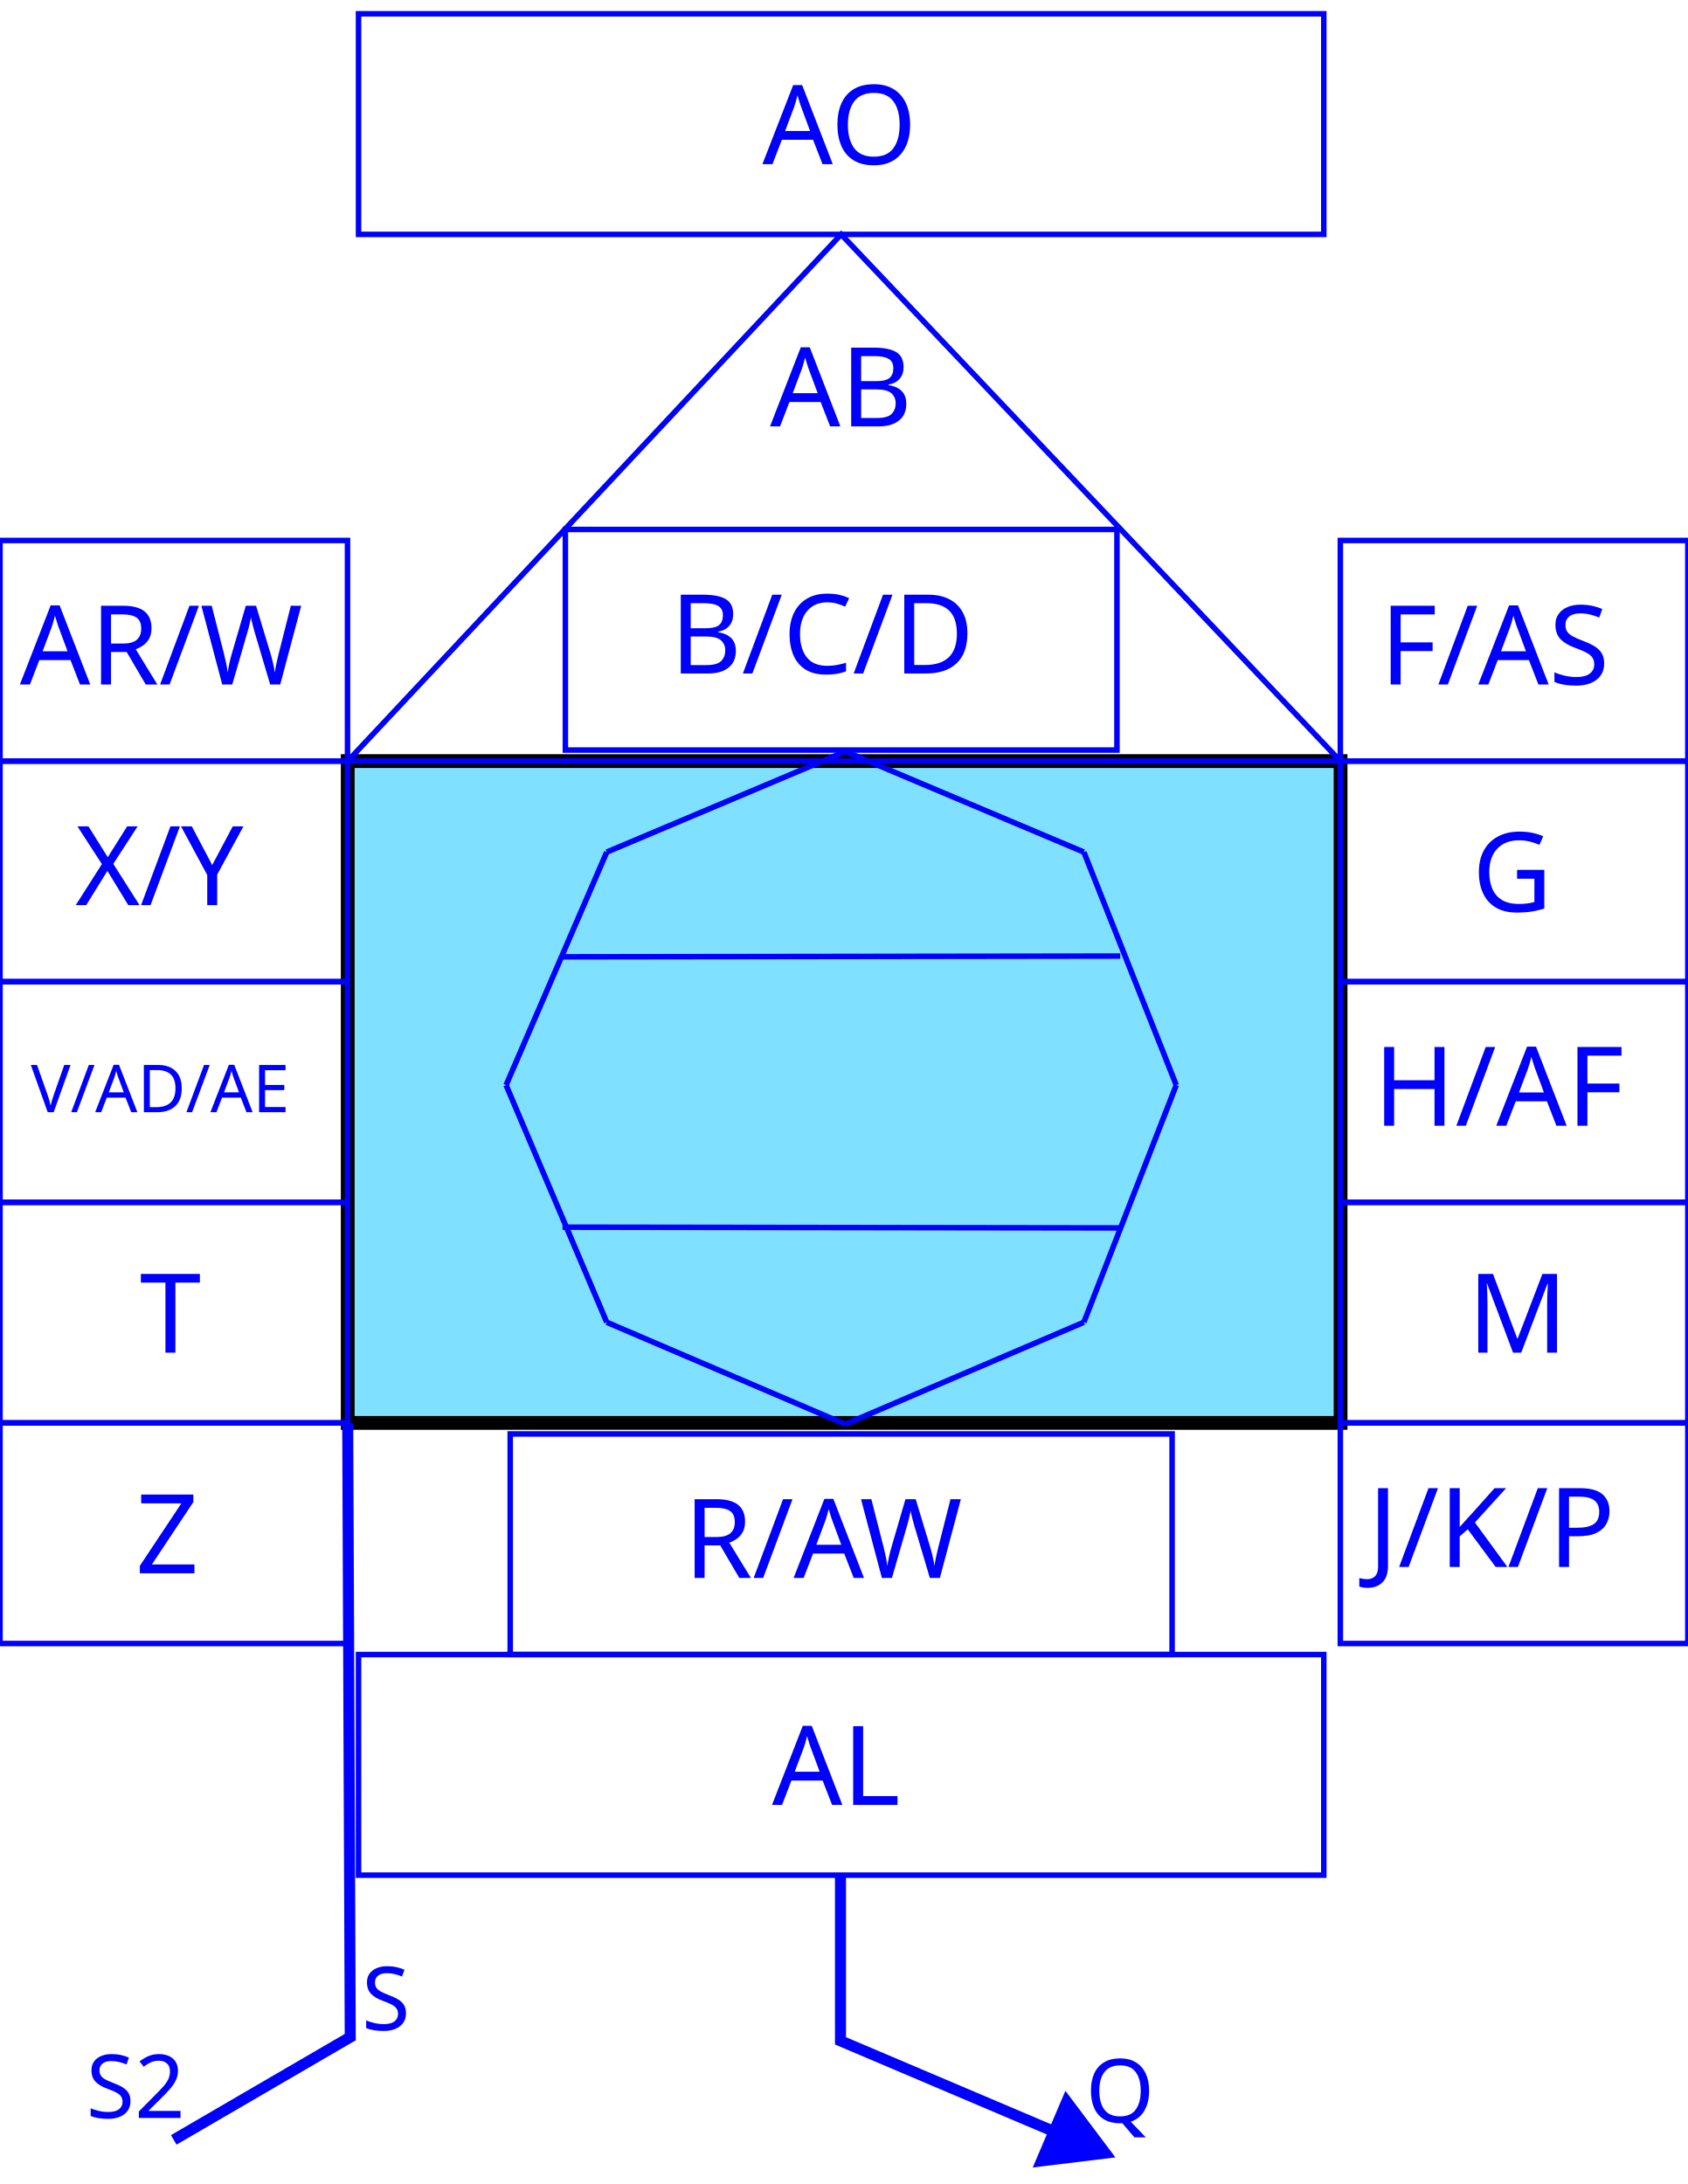
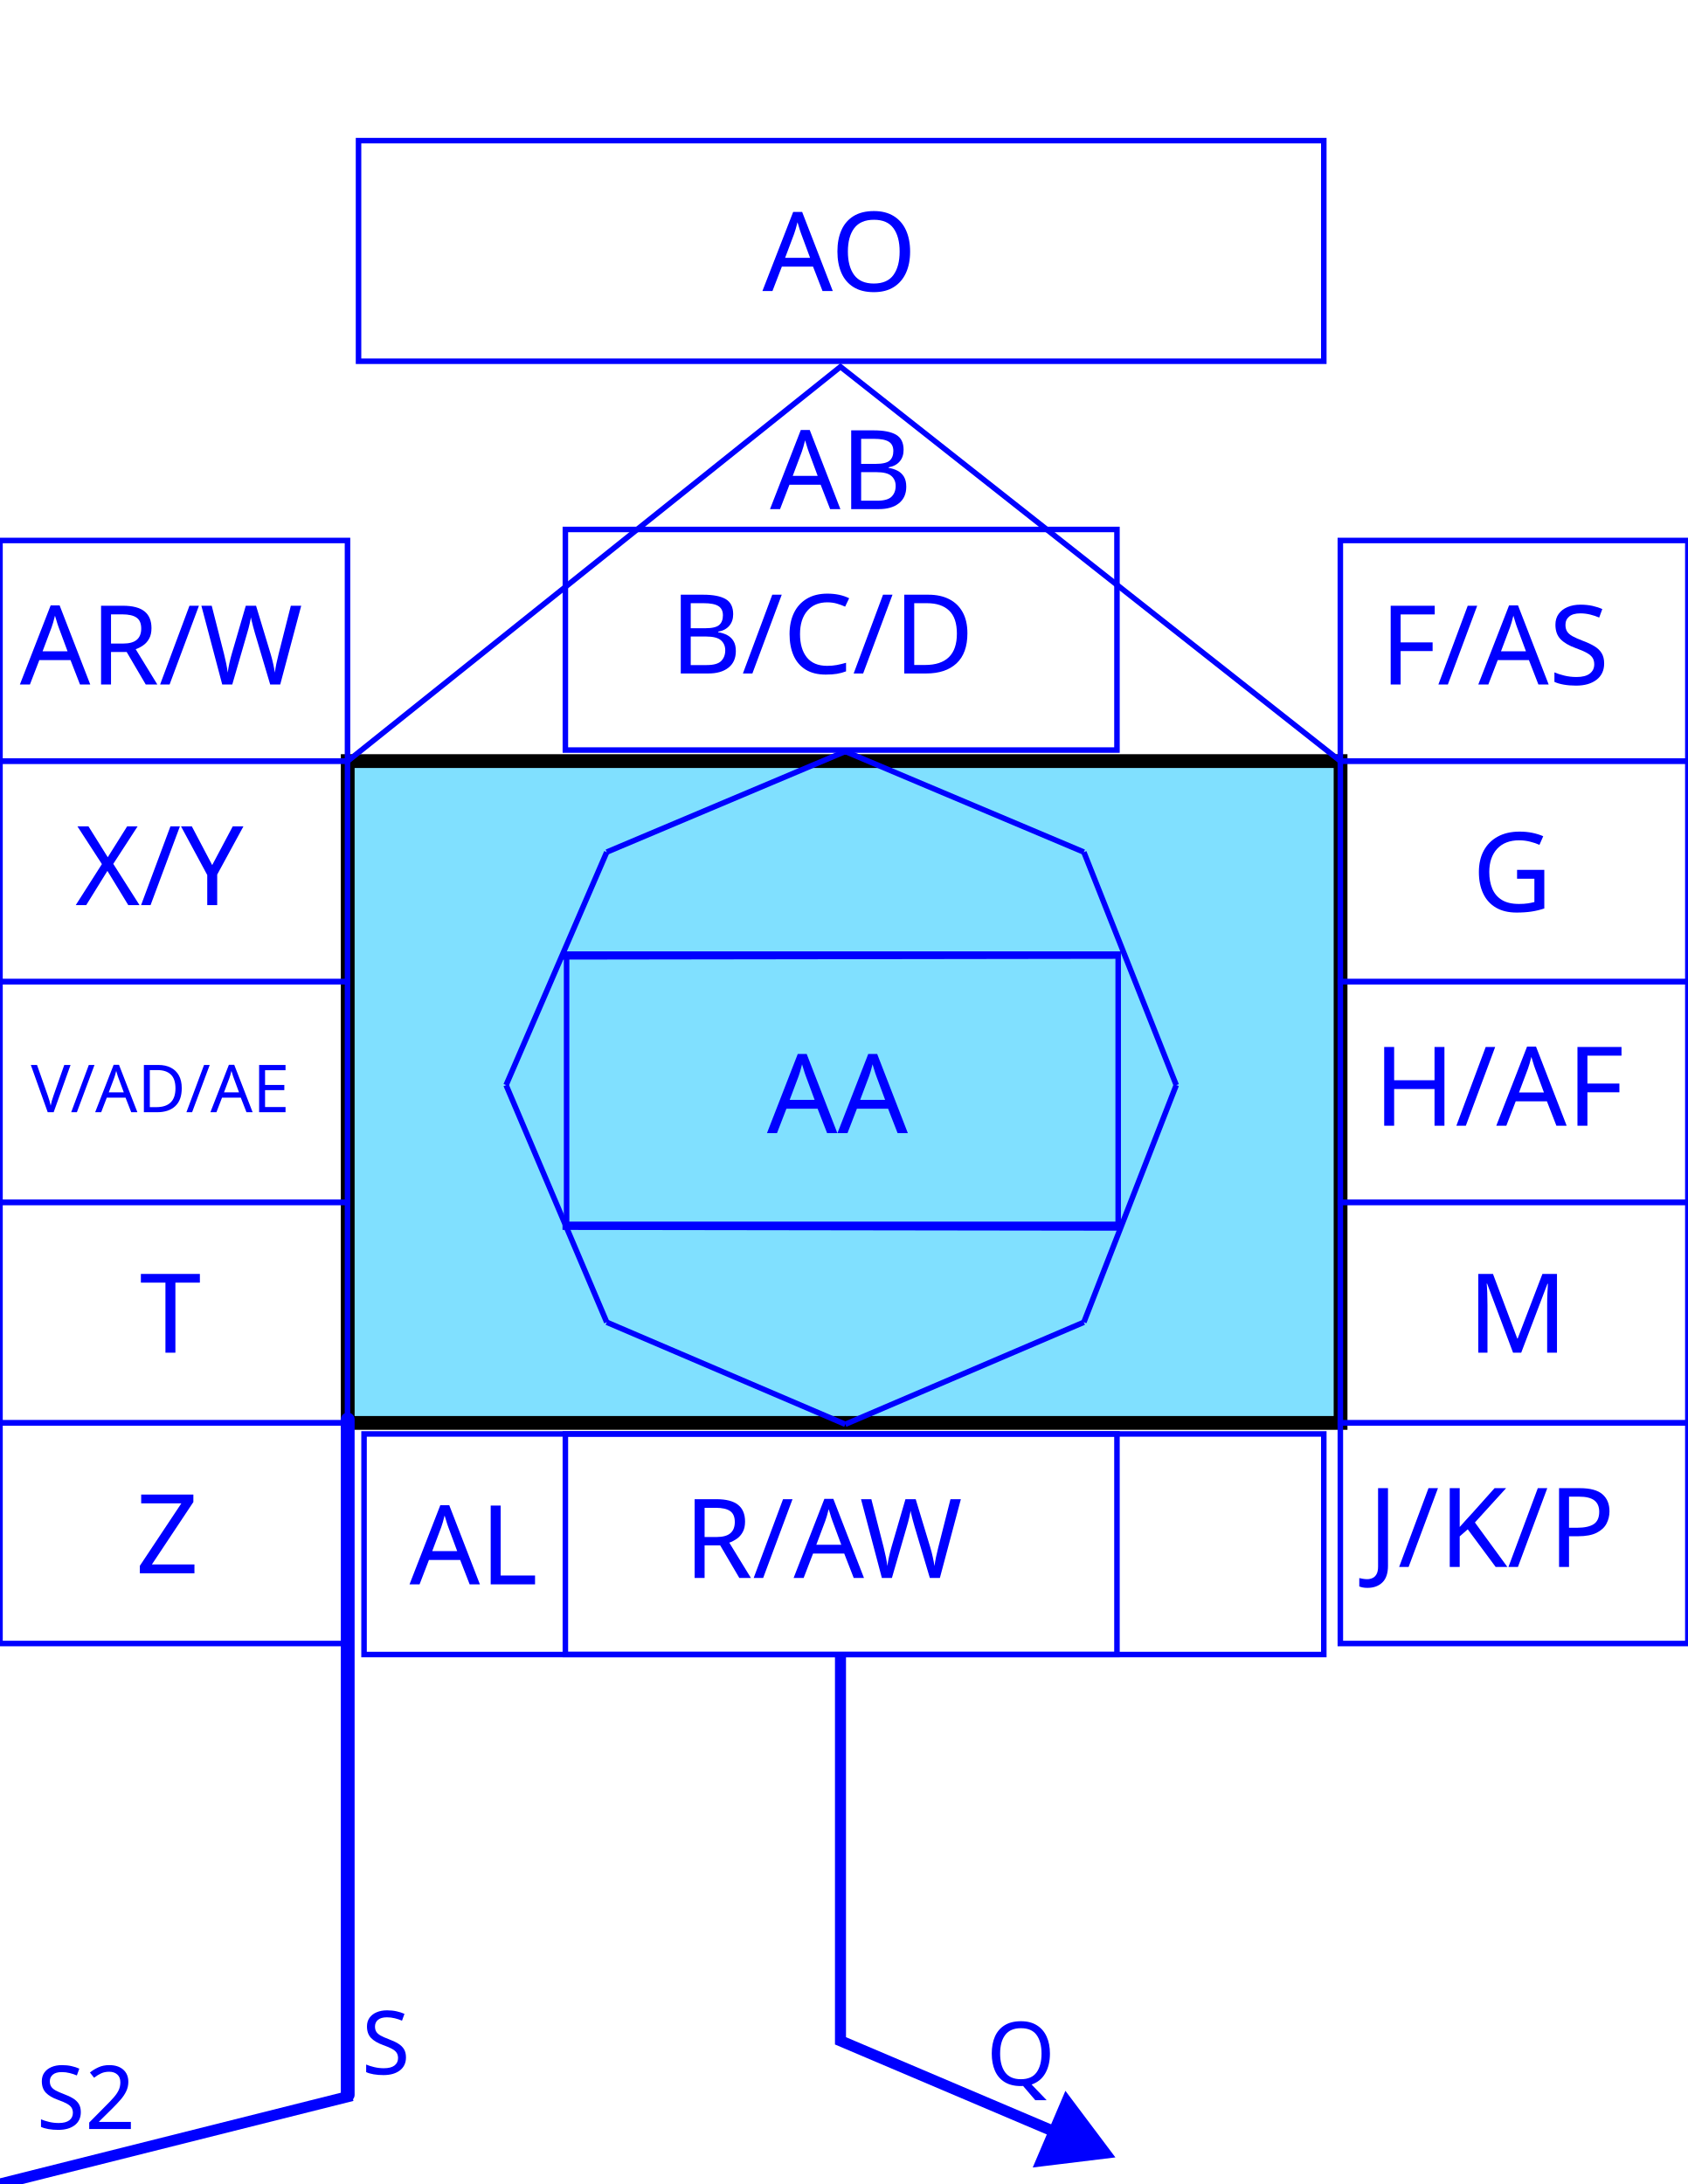
<svg xmlns="http://www.w3.org/2000/svg" version="1.1" id="Version_1.0" x="0px" y="0px" width="612px" height="792px" viewBox="0 0 612 792" enable-background="new 0 0 612 792" xml:space="preserve">
  <defs id="defs2089" />
  <g id="frame">
    <rect id="_x3C_path_x3E_" x="126.082" y="276" fill="#80e0ff" stroke="#000000" stroke-width="5" width="360" height="240" />
  </g>
  <g id="octagon" style="display:inline">
    <g id="outFrame">
      <line fill="none" stroke="#0000ff" stroke-width="2" x1="220" y1="479.5" x2="183.5" y2="393.5" id="line167" />
      <line fill="none" stroke="#0000ff" stroke-width="2" x1="183.5" y1="393.5" x2="220" y2="309" id="line169" />
      <line fill="none" stroke="#0000ff" stroke-width="2" x1="220" y1="309" x2="306.5" y2="272.5" id="line171" />
      <line fill="none" stroke="#0000ff" stroke-width="2" x1="306.5" y1="272.5" x2="393" y2="309" id="line173" />
      <line fill="none" stroke="#0000ff" stroke-width="2" x1="393" y1="309" x2="426.5" y2="393.5" id="line175" />
      <line fill="none" stroke="#0000ff" stroke-width="2" x1="426.5" y1="393.5" x2="393" y2="479.5" id="line177" />
      <line fill="none" stroke="#0000ff" stroke-width="2" x1="393" y1="479.5" x2="306.5" y2="516.5" id="line179" />
      <line fill="none" stroke="#0000ff" stroke-width="2" x1="306.5" y1="516.5" x2="220" y2="479.5" id="line181" />
    </g>
    <line id="mod2_1_" fill="none" stroke="#0000ff" stroke-width="2" x1="203.966" y1="445.015" x2="406.199" y2="445.295" />
    <line id="mod1_1_" fill="none" stroke="#0000ff" stroke-width="2" x1="203.966" y1="346.985" x2="406.199" y2="346.705" />
  </g>
-   <g id="AO">
-     <rect style="fill:none;fill-rule:evenodd;stroke:#0000ff;stroke-width:2;stroke-dasharray:none;stroke-opacity:1" id="rectAO" width="350" height="80" x="130" y="5" />
-     <text xml:space="preserve" style="font-style:normal;font-weight:normal;font-size:40px;line-height:1.25;font-family:sans-serif;fill:#0000ff;fill-opacity:1;stroke:none" x="276.445" y="59.541" id="textAO">
-       <tspan id="tspan6308" x="276.445" y="59.541">AO</tspan>
+   <g id="layer2">
+     <rect style="fill:none;fill-rule:evenodd;stroke:#0000ff;stroke-width:2;stroke-dasharray:none;stroke-opacity:1" id="AA" width="200" height="98" x="205.444" y="346" />
+     <path style="fill:none;stroke:#0000ff;stroke-width:4;stroke-linecap:butt;stroke-linejoin:miter;stroke-dasharray:none;stroke-opacity:1" d="M 127.671,759.934 0,792" id="S2" />
+     <line fill="none" stroke="#000000" stroke-width="5" stroke-linecap="round" stroke-linejoin="round" stroke-miterlimit="10" x1="126.082" y1="514.75" x2="126.082" y2="759.658" id="S" style="stroke:#0000ff;stroke-opacity:1" />
+     <g id="Q">
+       <path style="color:#000000;fill:#0000ff;fill-rule:evenodd;stroke:#0000ff;stroke-opacity:1;-inkscape-stroke:none" d="m 386.428,759.197 -11.166,26.215 28.26,-3.447 z" id="path4405" />
+       <path style="fill:none;stroke:#0000fe;stroke-width:4;stroke-linecap:butt;stroke-linejoin:miter;stroke-dasharray:none;stroke-opacity:1" d="m 304.754,600 -3.1e-4,140.084 76.188,32.363" id="path4411" />
+     </g>
+     <rect style="fill:none;fill-rule:evenodd;stroke:#0000ff;stroke-width:2;stroke-dasharray:none;stroke-opacity:1" id="AL" width="348" height="80" x="132" y="520" />
+     <rect style="fill:none;fill-rule:evenodd;stroke:#0000ff;stroke-width:2;stroke-dasharray:none;stroke-opacity:1" id="R-AW" width="200" height="80" x="205" y="520" />
+     <rect style="fill:none;fill-rule:evenodd;stroke:#0000ff;stroke-width:2;stroke-dasharray:none;stroke-opacity:1" id="Z" width="126" height="80" x="0" y="516" />
+     <rect style="fill:none;fill-rule:evenodd;stroke:#0000ff;stroke-width:2;stroke-dasharray:none;stroke-opacity:1" id="T" width="126" height="80" x="0" y="436" />
+     <rect style="fill:none;fill-rule:evenodd;stroke:#0000ff;stroke-width:2;stroke-dasharray:none;stroke-opacity:1" id="V-AD-AE" width="126" height="80" x="0" y="356" />
+     <rect style="fill:none;fill-rule:evenodd;stroke:#0000ff;stroke-width:2;stroke-dasharray:none;stroke-opacity:1" id="X-Y" width="126" height="80" x="0" y="276" />
+     <rect style="fill:none;fill-rule:evenodd;stroke:#0000ff;stroke-width:2;stroke-dasharray:none;stroke-opacity:1" id="AR-W" width="126" height="80" x="0" y="196" />
+     <rect style="fill:none;fill-rule:evenodd;stroke:#0000ff;stroke-width:2;stroke-dasharray:none;stroke-opacity:1" id="J-K-P" width="126" height="80" x="486" y="516" />
+     <rect style="fill:none;fill-rule:evenodd;stroke:#0000ff;stroke-width:2;stroke-dasharray:none;stroke-opacity:1" id="M" width="126" height="80" x="486" y="436" />
+     <rect style="fill:none;fill-rule:evenodd;stroke:#0000ff;stroke-width:2;stroke-dasharray:none;stroke-opacity:1" id="H-AF" width="126" height="80" x="486" y="356" />
+     <rect style="fill:none;fill-rule:evenodd;stroke:#0000ff;stroke-width:2;stroke-dasharray:none;stroke-opacity:1" id="G" width="126" height="80" x="486" y="276" />
+     <rect style="fill:none;fill-rule:evenodd;stroke:#0000ff;stroke-width:2;stroke-dasharray:none;stroke-opacity:1" id="F-AS" width="126" height="80" x="486" y="196" />
+     <rect style="fill:none;fill-rule:evenodd;stroke:#0000ff;stroke-width:2;stroke-dasharray:none;stroke-opacity:1" id="B-C-D" width="200" height="80" x="205" y="192" />
+     <path style="fill:none;stroke:#0000ff;stroke-width:2;stroke-linecap:butt;stroke-linejoin:miter;stroke-dasharray:none;stroke-opacity:1" d="M 126.082,276 304.754,133 486,276" id="AB" />
+     <rect style="fill:none;fill-rule:evenodd;stroke:#0000ff;stroke-width:2;stroke-dasharray:none;stroke-opacity:1" id="AO" width="350" height="80" x="130" y="51" />
+   </g>
+   <g id="layer1" style="display:inline">
+     <text xml:space="preserve" style="font-style:normal;font-weight:normal;font-size:40px;line-height:1.25;font-family:sans-serif;fill:#0000ff;fill-opacity:1;stroke:none" x="519.656" y="329.541" id="textAA" transform="translate(-241.556,81.36624)">
+       <tspan id="tspan3662" x="519.656" y="329.541" style="fill:#0000ff">AA</tspan>
    </text>
-   </g>
-   <g id="AB">
-     <path style="fill:none;stroke:#0000ff;stroke-width:2;stroke-linecap:butt;stroke-linejoin:miter;stroke-opacity:1;stroke-dasharray:none" d="M 126.082,276 305,85 486,276 Z" id="pathAB" />
-     <text xml:space="preserve" style="font-style:normal;font-weight:normal;font-size:40px;line-height:1.25;font-family:sans-serif;fill:#0000ff;fill-opacity:1;stroke:none" x="279.204" y="154.624" id="textAB">
-       <tspan id="tspan6304" x="279.204" y="154.624">AB</tspan>
+     <text xml:space="preserve" style="font-style:normal;font-weight:normal;font-size:32px;line-height:1.25;font-family:sans-serif;fill:#0000ff;fill-opacity:1;stroke:none" x="13.242" y="772.061" id="textS2">
+       <tspan id="tspan6276" x="13.242" y="772.061">S2</tspan>
    </text>
-   </g>
-   <g id="B-C-D">
-     <rect style="fill:none;fill-rule:evenodd;stroke:#0000ff;stroke-width:2;stroke-dasharray:none;stroke-opacity:1" id="rectBCD" width="200" height="80" x="205" y="192" />
+     <text xml:space="preserve" style="font-style:normal;font-weight:normal;font-size:32px;line-height:1.25;font-family:sans-serif;fill:#0000ff;fill-opacity:1;stroke:none" x="131.14" y="752.193" id="textS">
+       <tspan id="tspan6272" x="131.14" y="752.193">S</tspan>
+     </text>
+     <text xml:space="preserve" style="font-style:normal;font-weight:normal;font-size:32px;line-height:1.25;font-family:sans-serif;fill:#0000ff;fill-opacity:1;stroke:none" x="357.653" y="756.173" id="textQ">
+       <tspan id="tspan6268" x="357.653" y="756.173">Q</tspan>
+     </text>
+     <text xml:space="preserve" style="font-style:normal;font-weight:normal;font-size:40px;line-height:1.25;font-family:sans-serif;fill:#0000ff;fill-opacity:1;stroke:none" x="148.492" y="574.541" id="textAL">
+       <tspan id="tspan6264" x="148.492" y="574.541">AL</tspan>
+     </text>
+     <text xml:space="preserve" style="font-style:normal;font-weight:normal;font-size:40px;line-height:1.25;font-family:sans-serif;fill:#0000ff;fill-opacity:1;stroke:none" x="247.998" y="572.227" id="textRAW">
+       <tspan id="tspan6260" x="247.998" y="572.227">R/AW</tspan>
+     </text>
+     <text xml:space="preserve" style="font-style:normal;font-weight:normal;font-size:40px;line-height:1.25;font-family:sans-serif;fill:#0000ff;fill-opacity:1;stroke:none" x="49.191" y="570.541" id="textZ">
+       <tspan id="tspan6296" x="49.191" y="570.541">Z</tspan>
+     </text>
+     <text xml:space="preserve" style="font-style:normal;font-weight:normal;font-size:40px;line-height:1.25;font-family:sans-serif;fill:#0000ff;fill-opacity:1;stroke:none" x="50.676" y="490.541" id="textT">
+       <tspan id="tspan6292" x="50.676" y="490.541">T</tspan>
+     </text>
+     <text xml:space="preserve" style="font-style:normal;font-weight:normal;font-size:24px;line-height:1.25;font-family:sans-serif;fill:#0000ff;fill-opacity:1;stroke:none" x="11.174" y="403.336" id="textVADAE">
+       <tspan id="tspan6288" x="11.174" y="403.336">V/AD/AE</tspan>
+     </text>
+     <text xml:space="preserve" style="font-style:normal;font-weight:normal;font-size:40px;line-height:1.25;font-family:sans-serif;fill:#0000ff;fill-opacity:1;stroke:none" x="27.307" y="328.227" id="textXY">
+       <tspan id="tspan6284" x="27.307" y="328.227">X/Y</tspan>
+     </text>
+     <text xml:space="preserve" style="font-style:normal;font-weight:normal;font-size:40px;line-height:1.25;font-family:sans-serif;fill:#0000ff;fill-opacity:1;stroke:none" x="7.209" y="248.227" id="textARW">
+       <tspan id="tspan6280" x="7.209" y="248.227">AR/W</tspan>
+     </text>
+     <text xml:space="preserve" style="font-style:normal;font-weight:normal;font-size:40px;line-height:1.25;font-family:sans-serif;fill:#0000ff;fill-opacity:1;stroke:none" x="495.992" y="568.227" id="textJKP">
+       <tspan id="tspan6206" x="495.992" y="568.227">J/K/P</tspan>
+     </text>
+     <text xml:space="preserve" style="font-style:normal;font-weight:normal;font-size:40px;line-height:1.25;font-family:sans-serif;fill:#0000ff;fill-opacity:1;stroke:none" x="532.145" y="490.541" id="textM">
+       <tspan id="tspan6202" x="532.145" y="490.541">M</tspan>
+     </text>
+     <text xml:space="preserve" style="font-style:normal;font-weight:normal;font-size:40px;line-height:1.25;font-family:sans-serif;fill:#0000ff;fill-opacity:1;stroke:none" x="498.023" y="408.227" id="textHAF">
+       <tspan id="tspan6198" x="498.023" y="408.227">H/AF</tspan>
+     </text>
+     <text xml:space="preserve" style="font-style:normal;font-weight:normal;font-size:40px;line-height:1.25;font-family:sans-serif;fill:#0000ff;fill-opacity:1;stroke:none" x="533.795" y="330.521" id="textG">
+       <tspan id="tspan6194" x="533.795" y="330.521" style="fill:#0000ff">G</tspan>
+     </text>
+     <text xml:space="preserve" style="font-style:normal;font-weight:normal;font-size:40px;line-height:1.25;font-family:sans-serif;fill:#0000ff;fill-opacity:1;stroke:none" x="500.377" y="248.227" id="textFAS">
+       <tspan id="tspan6052" x="500.377" y="248.227">F/AS</tspan>
+     </text>
    <text xml:space="preserve" style="font-style:normal;font-weight:normal;font-size:40px;line-height:1.25;font-family:sans-serif;fill:#0000ff;fill-opacity:1;stroke:none" x="242.969" y="244.227" id="textBCD">
      <tspan id="tspan6300" x="242.969" y="244.227">B/C/D</tspan>
    </text>
-   </g>
-   <g id="F-AS">
-     <rect style="fill:none;fill-rule:evenodd;stroke:#0000ff;stroke-width:2;stroke-dasharray:none;stroke-opacity:1" id="rectFAS" width="126" height="80" x="486" y="196" />
-     <text xml:space="preserve" style="font-style:normal;font-weight:normal;font-size:40px;line-height:1.25;font-family:sans-serif;fill:#0000ff;fill-opacity:1;stroke:none" x="500.377" y="248.227" id="textFAS">
-       <tspan id="tspan6052" x="500.377" y="248.227">F/AS</tspan>
+     <text xml:space="preserve" style="font-style:normal;font-weight:normal;font-size:40px;line-height:1.25;font-family:sans-serif;fill:#0000ff;fill-opacity:1;stroke:none" x="279.204" y="184.624" id="textAB">
+       <tspan id="tspan6304" x="279.204" y="184.624">AB</tspan>
    </text>
-   </g>
-   <g id="G">
-     <rect style="fill:none;fill-rule:evenodd;stroke:#0000ff;stroke-width:2;stroke-dasharray:none;stroke-opacity:1" id="rectG" width="126" height="80" x="486" y="276" />
-     <text xml:space="preserve" style="font-style:normal;font-weight:normal;font-size:40px;line-height:1.25;font-family:sans-serif;fill:#0000ff;fill-opacity:1;stroke:none" x="533.795" y="330.521" id="textG">
-       <tspan id="tspan6194" x="533.795" y="330.521" style="fill:#0000ff">G</tspan>
-     </text>
-   </g>
-   <g id="H-AF">
-     <rect style="fill:none;fill-rule:evenodd;stroke:#0000ff;stroke-width:2;stroke-dasharray:none;stroke-opacity:1" id="rectHAF" width="126" height="80" x="486" y="356" />
-     <text xml:space="preserve" style="font-style:normal;font-weight:normal;font-size:40px;line-height:1.25;font-family:sans-serif;fill:#0000ff;fill-opacity:1;stroke:none" x="498.023" y="408.227" id="textHAF">
-       <tspan id="tspan6198" x="498.023" y="408.227">H/AF</tspan>
-     </text>
-   </g>
-   <g id="M">
-     <rect style="fill:none;fill-rule:evenodd;stroke:#0000ff;stroke-width:2;stroke-dasharray:none;stroke-opacity:1" id="rectM" width="126" height="80" x="486" y="436" />
-     <text xml:space="preserve" style="font-style:normal;font-weight:normal;font-size:40px;line-height:1.25;font-family:sans-serif;fill:#0000ff;fill-opacity:1;stroke:none" x="532.145" y="490.541" id="textM">
-       <tspan id="tspan6202" x="532.145" y="490.541">M</tspan>
-     </text>
-   </g>
-   <g id="J-K-P">
-     <rect style="fill:none;fill-rule:evenodd;stroke:#0000ff;stroke-width:2;stroke-dasharray:none;stroke-opacity:1" id="rectJKP" width="126" height="80" x="486" y="516" />
-     <text xml:space="preserve" style="font-style:normal;font-weight:normal;font-size:40px;line-height:1.25;font-family:sans-serif;fill:#0000ff;fill-opacity:1;stroke:none" x="495.992" y="568.227" id="textJKP">
-       <tspan id="tspan6206" x="495.992" y="568.227">J/K/P</tspan>
-     </text>
-   </g>
-   <g id="AR-W">
-     <rect style="fill:none;fill-rule:evenodd;stroke:#0000ff;stroke-width:2;stroke-dasharray:none;stroke-opacity:1" id="rectARW" width="126" height="80" x="0" y="196" />
-     <text xml:space="preserve" style="font-style:normal;font-weight:normal;font-size:40px;line-height:1.25;font-family:sans-serif;fill:#0000ff;fill-opacity:1;stroke:none" x="7.209" y="248.227" id="textARW">
-       <tspan id="tspan6280" x="7.209" y="248.227">AR/W</tspan>
-     </text>
-   </g>
-   <g id="X-Y">
-     <rect style="fill:none;fill-rule:evenodd;stroke:#0000ff;stroke-width:2;stroke-dasharray:none;stroke-opacity:1" id="rectXY" width="126" height="80" x="0" y="276" />
-     <text xml:space="preserve" style="font-style:normal;font-weight:normal;font-size:40px;line-height:1.25;font-family:sans-serif;fill:#0000ff;fill-opacity:1;stroke:none" x="27.307" y="328.227" id="textXY">
-       <tspan id="tspan6284" x="27.307" y="328.227">X/Y</tspan>
-     </text>
-   </g>
-   <g id="V-AD-AE">
-     <rect style="fill:none;fill-rule:evenodd;stroke:#0000ff;stroke-width:2;stroke-dasharray:none;stroke-opacity:1" id="rectVADAE" width="126" height="80" x="0" y="356" />
-     <text xml:space="preserve" style="font-style:normal;font-weight:normal;font-size:24px;line-height:1.25;font-family:sans-serif;fill:#0000ff;fill-opacity:1;stroke:none" x="11.174" y="403.336" id="textVADAE">
-       <tspan id="tspan6288" x="11.174" y="403.336">V/AD/AE</tspan>
-     </text>
-   </g>
-   <g id="T">
-     <rect style="fill:none;fill-rule:evenodd;stroke:#0000ff;stroke-width:2;stroke-dasharray:none;stroke-opacity:1" id="rectT" width="126" height="80" x="0" y="436" />
-     <text xml:space="preserve" style="font-style:normal;font-weight:normal;font-size:40px;line-height:1.25;font-family:sans-serif;fill:#0000ff;fill-opacity:1;stroke:none" x="50.676" y="490.541" id="textT">
-       <tspan id="tspan6292" x="50.676" y="490.541">T</tspan>
-     </text>
-   </g>
-   <g id="Z">
-     <rect style="fill:none;fill-rule:evenodd;stroke:#0000ff;stroke-width:2;stroke-dasharray:none;stroke-opacity:1" id="rectZ" width="126" height="80" x="0" y="516" />
-     <text xml:space="preserve" style="font-style:normal;font-weight:normal;font-size:40px;line-height:1.25;font-family:sans-serif;fill:#0000ff;fill-opacity:1;stroke:none" x="49.191" y="570.541" id="textZ">
-       <tspan id="tspan6296" x="49.191" y="570.541">Z</tspan>
-     </text>
-   </g>
-   <g id="R-AW">
-     <rect style="fill:none;fill-rule:evenodd;stroke:#0000ff;stroke-width:2;stroke-dasharray:none;stroke-opacity:1" id="rectRAW" width="240" height="80" x="185" y="520" />
-     <text xml:space="preserve" style="font-style:normal;font-weight:normal;font-size:40px;line-height:1.25;font-family:sans-serif;fill:#0000ff;fill-opacity:1;stroke:none" x="247.998" y="572.227" id="textRAW">
-       <tspan id="tspan6260" x="247.998" y="572.227">R/AW</tspan>
-     </text>
-   </g>
-   <g id="AL">
-     <rect style="fill:none;fill-rule:evenodd;stroke:#0000ff;stroke-width:2;stroke-dasharray:none;stroke-opacity:1" id="rectAL" width="350" height="80" x="130" y="600" />
-     <text xml:space="preserve" style="font-style:normal;font-weight:normal;font-size:40px;line-height:1.25;font-family:sans-serif;fill:#0000ff;fill-opacity:1;stroke:none" x="279.922" y="654.541" id="textAL">
-       <tspan id="tspan6264" x="279.922" y="654.541">AL</tspan>
-     </text>
-   </g>
-   <g id="Q">
-     <g id="pathQ">
-       <path style="color:#000000;fill:#0000ff;fill-rule:evenodd;stroke:#0000ff;stroke-opacity:1;-inkscape-stroke:none" d="m 386.428,759.197 -11.166,26.215 28.26,-3.447 z" id="path4405" />
-       <path style="fill:none;stroke:#0000fe;stroke-width:4;stroke-linecap:butt;stroke-linejoin:miter;stroke-dasharray:none;stroke-opacity:1" d="m 304.754,679.628 v 60.456 l 76.188,32.363" id="path4411" />
-     </g>
-     <text xml:space="preserve" style="font-style:normal;font-weight:normal;font-size:32px;line-height:1.25;font-family:sans-serif;fill:#0000ff;fill-opacity:1;stroke:none" x="393.612" y="769.657" id="textQ">
-       <tspan id="tspan6268" x="393.612" y="769.657">Q</tspan>
-     </text>
-   </g>
-   <g id="S">
-     <path style="fill:none;stroke:#0000ff;stroke-width:4;stroke-linecap:butt;stroke-linejoin:miter;stroke-dasharray:none;stroke-opacity:1" d="M 126.082,516 127,740" id="pathS" />
-     <text xml:space="preserve" style="font-style:normal;font-weight:normal;font-size:32px;line-height:1.25;font-family:sans-serif;fill:#0000ff;fill-opacity:1;stroke:none" x="131.14" y="736.193" id="textS">
-       <tspan id="tspan6272" x="131.14" y="736.193">S</tspan>
-     </text>
-   </g>
-   <g id="S2">
-     <path style="fill:none;stroke:#0000ff;stroke-width:4;stroke-linecap:butt;stroke-linejoin:miter;stroke-dasharray:none;stroke-opacity:1" d="M 127.954,738.172 63,775.999" id="pathS2" />
-     <text xml:space="preserve" style="font-style:normal;font-weight:normal;font-size:32px;line-height:1.25;font-family:sans-serif;fill:#0000ff;fill-opacity:1;stroke:none" x="31.242" y="768.061" id="textS2">
-       <tspan id="tspan6276" x="31.242" y="768.061">S2</tspan>
+     <text xml:space="preserve" style="font-style:normal;font-weight:normal;font-size:40px;line-height:1.25;font-family:sans-serif;fill:#0000ff;fill-opacity:1;stroke:none" x="276.445" y="105.541" id="textAO">
+       <tspan id="tspan6308" x="276.445" y="105.541">AO</tspan>
    </text>
  </g>
</svg>
